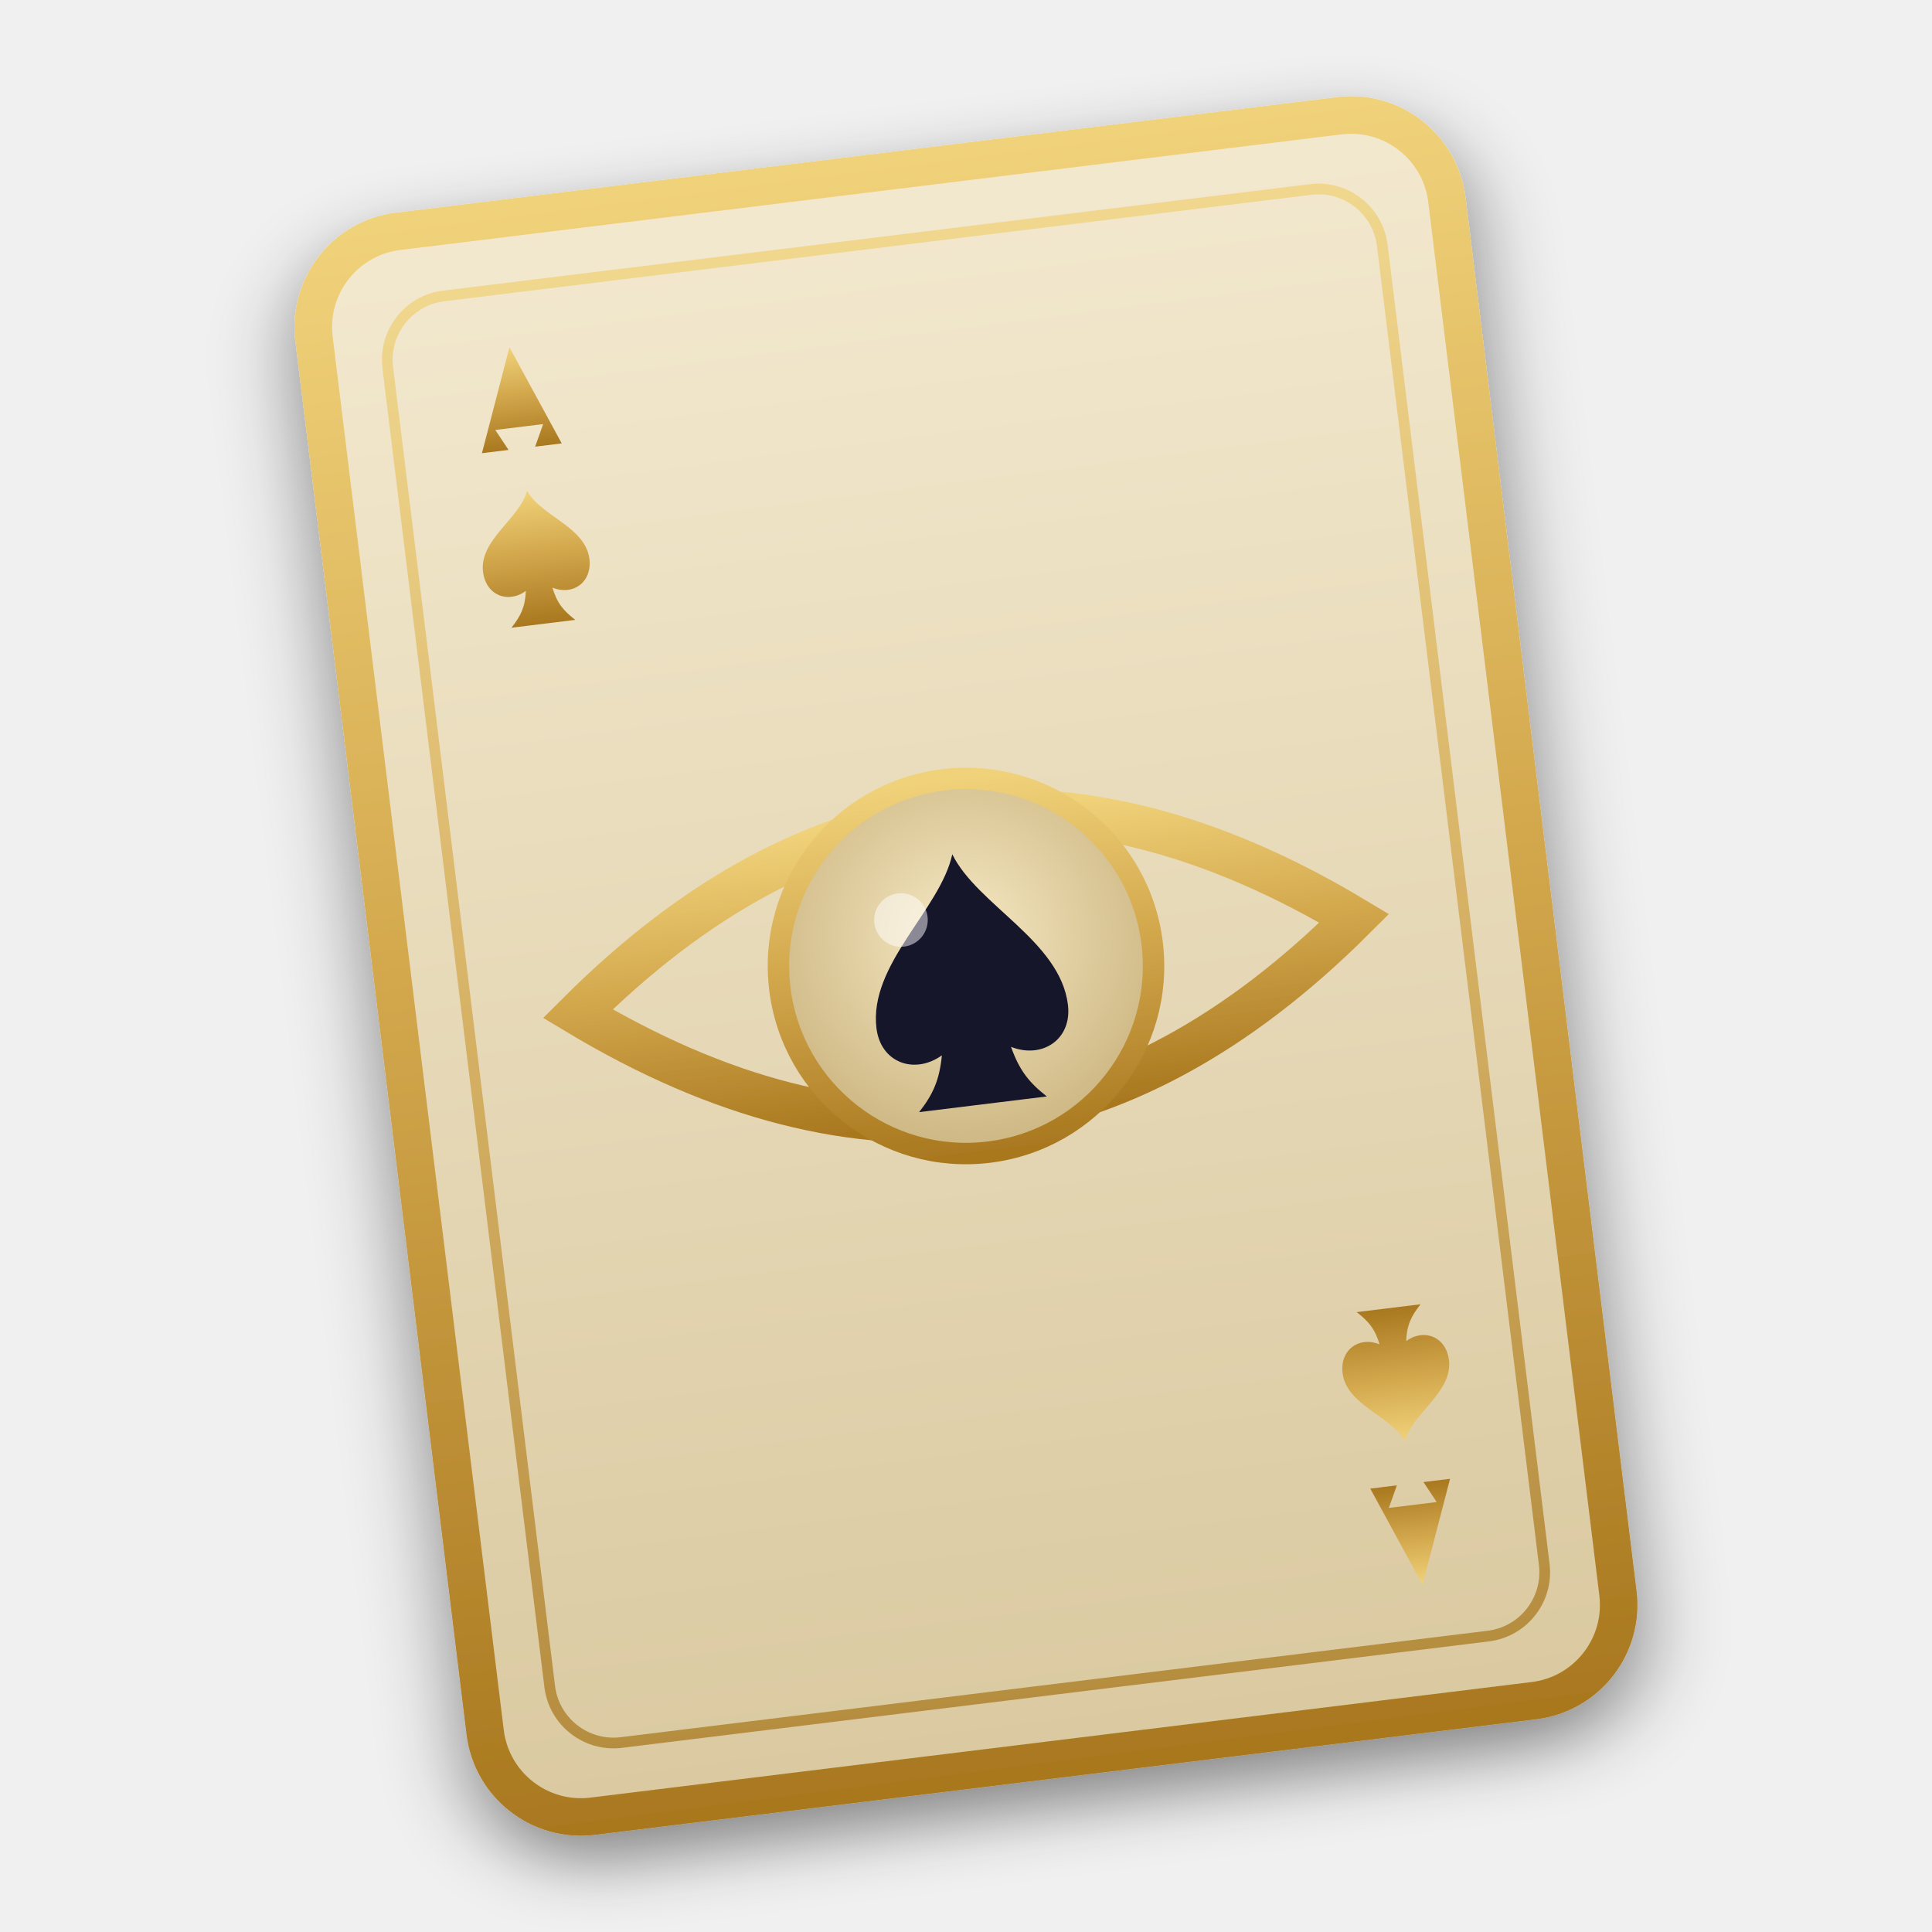
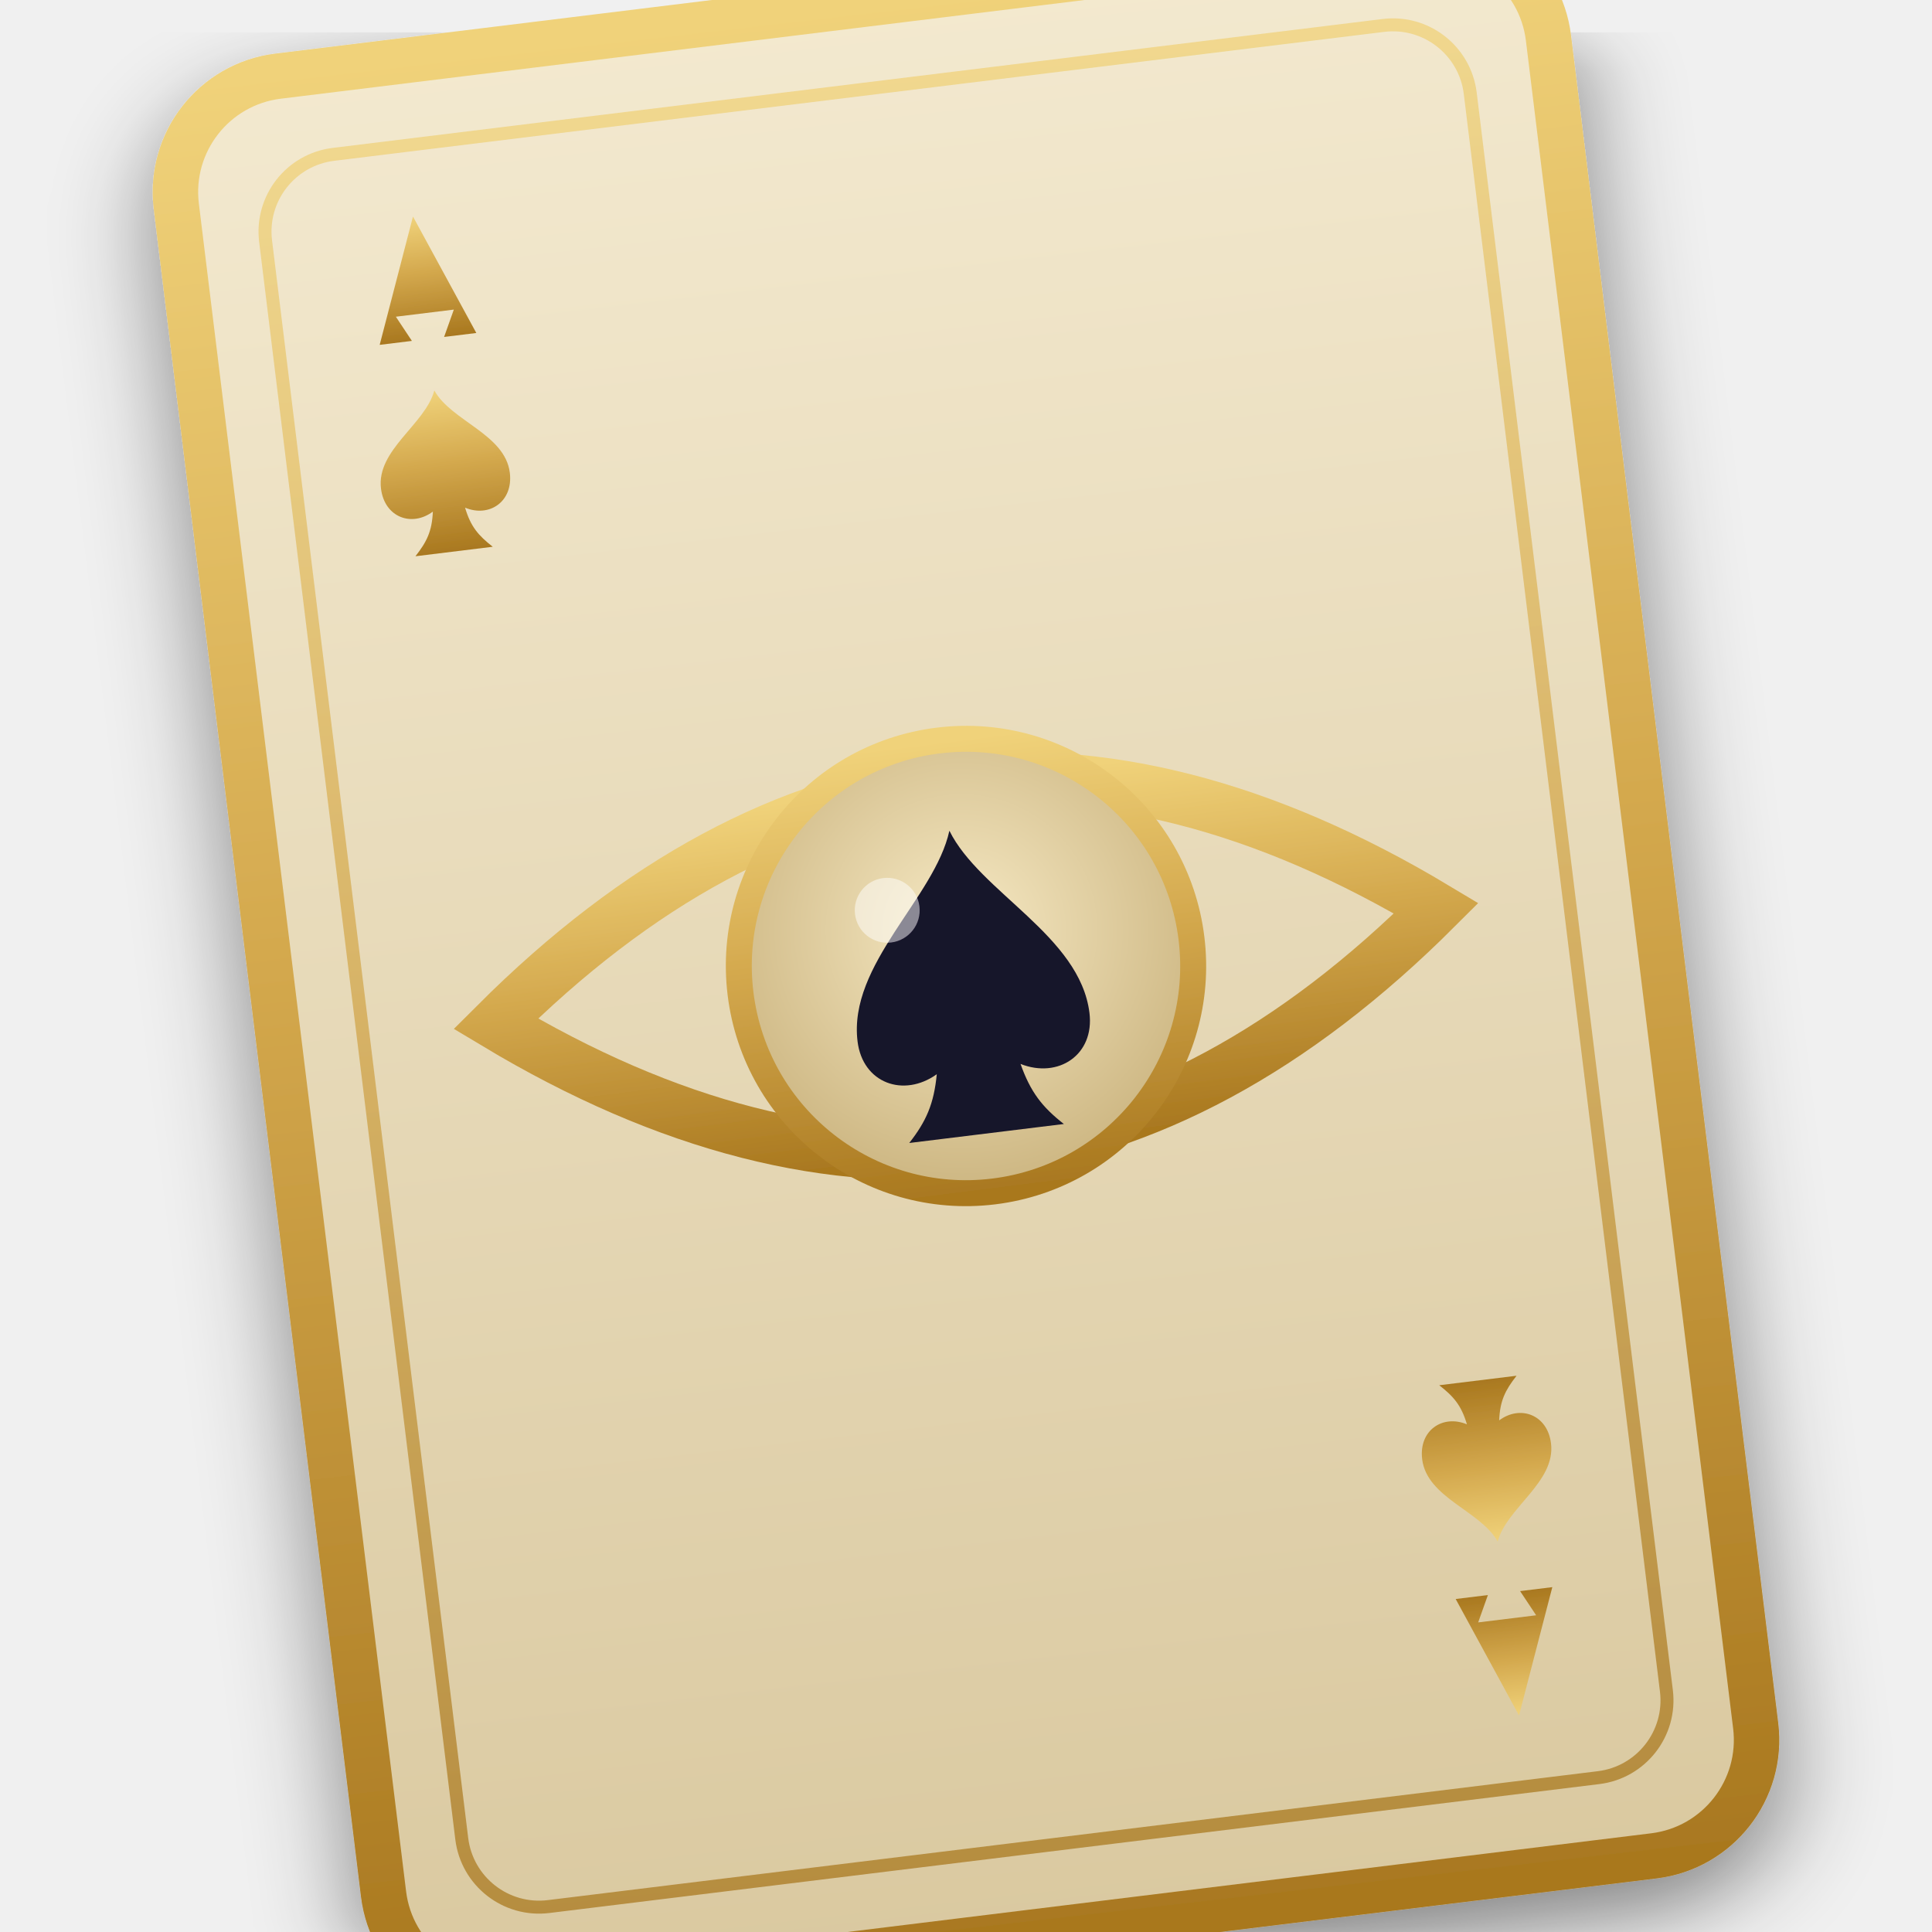
<svg xmlns="http://www.w3.org/2000/svg" width="1024" height="1024" viewBox="0 0 1024 1024">
  <defs>
    <linearGradient id="gold" x1="0" y1="0" x2="0" y2="1">
      <stop offset="0%" stop-color="#f0d27a" />
      <stop offset="45%" stop-color="#d4a94e" />
      <stop offset="100%" stop-color="#a9781f" />
    </linearGradient>
    <linearGradient id="parch" x1="0" y1="0" x2="0" y2="1">
      <stop offset="0%" stop-color="#f3e9cf" />
      <stop offset="100%" stop-color="#dac9a0" />
    </linearGradient>
    <radialGradient id="iris" cx="50%" cy="42%" r="60%">
      <stop offset="0%" stop-color="#f6e9c4" />
      <stop offset="100%" stop-color="#cbb47f" />
    </radialGradient>
    <filter id="soft" x="-20%" y="-20%" width="140%" height="140%">
      <feDropShadow dx="0" dy="10" stdDeviation="14" flood-color="#000" flood-opacity="0.45" />
    </filter>
  </defs>
-   <g transform="translate(512 512) scale(1.42) translate(-512 -512) rotate(-7 512 512)" filter="url(#soft)">
+   <g transform="translate(512 512) scale(1.72) translate(-512 -512) rotate(-7 512 512)" filter="url(#soft)">
    <rect x="299" y="214" width="426" height="596" rx="36" fill="url(#parch)" stroke="url(#gold)" stroke-width="14" />
    <rect x="325" y="240" width="374" height="544" rx="24" fill="none" stroke="url(#gold)" stroke-width="4" opacity="0.75" />
    <g fill="url(#gold)">
      <path d="M356 300 L386 300 L371 262 Z M362 292 L380 292 L376 300 L366 300 Z" />
      <path d="M371 316 C367 326 351 332 351 344 C351 353 359 357 366 353 C365 359 363 362 359 366 L383 366 C379 362 377 359 376 353 C383 357 391 353 391 344 C391 332 375 326 371 316 Z" />
    </g>
    <g fill="url(#gold)" transform="rotate(180 512 512)">
      <path d="M356 300 L386 300 L371 262 Z M362 292 L380 292 L376 300 L366 300 Z" />
      <path d="M371 316 C367 326 351 332 351 344 C351 353 359 357 366 353 C365 359 363 362 359 366 L383 366 C379 362 377 359 376 353 C383 357 391 353 391 344 C391 332 375 326 371 316 Z" />
    </g>
    <path d="M366 512 Q512 398 658 512 Q512 626 366 512 Z" fill="none" stroke="url(#gold)" stroke-width="16" />
    <circle cx="512" cy="512" r="70" fill="url(#iris)" stroke="url(#gold)" stroke-width="8" />
    <path d="M512 470 C505 490 476 507 476 531 C476 544 488 550 499 544 C497 553 494 558 488 564 L536 564 C530 558 527 553 525 544 C536 550 548 544 548 531 C548 507 519 490 512 470 Z" fill="#17122b" />
    <circle cx="490" cy="492" r="10" fill="#fff" opacity="0.5" />
  </g>
</svg>
